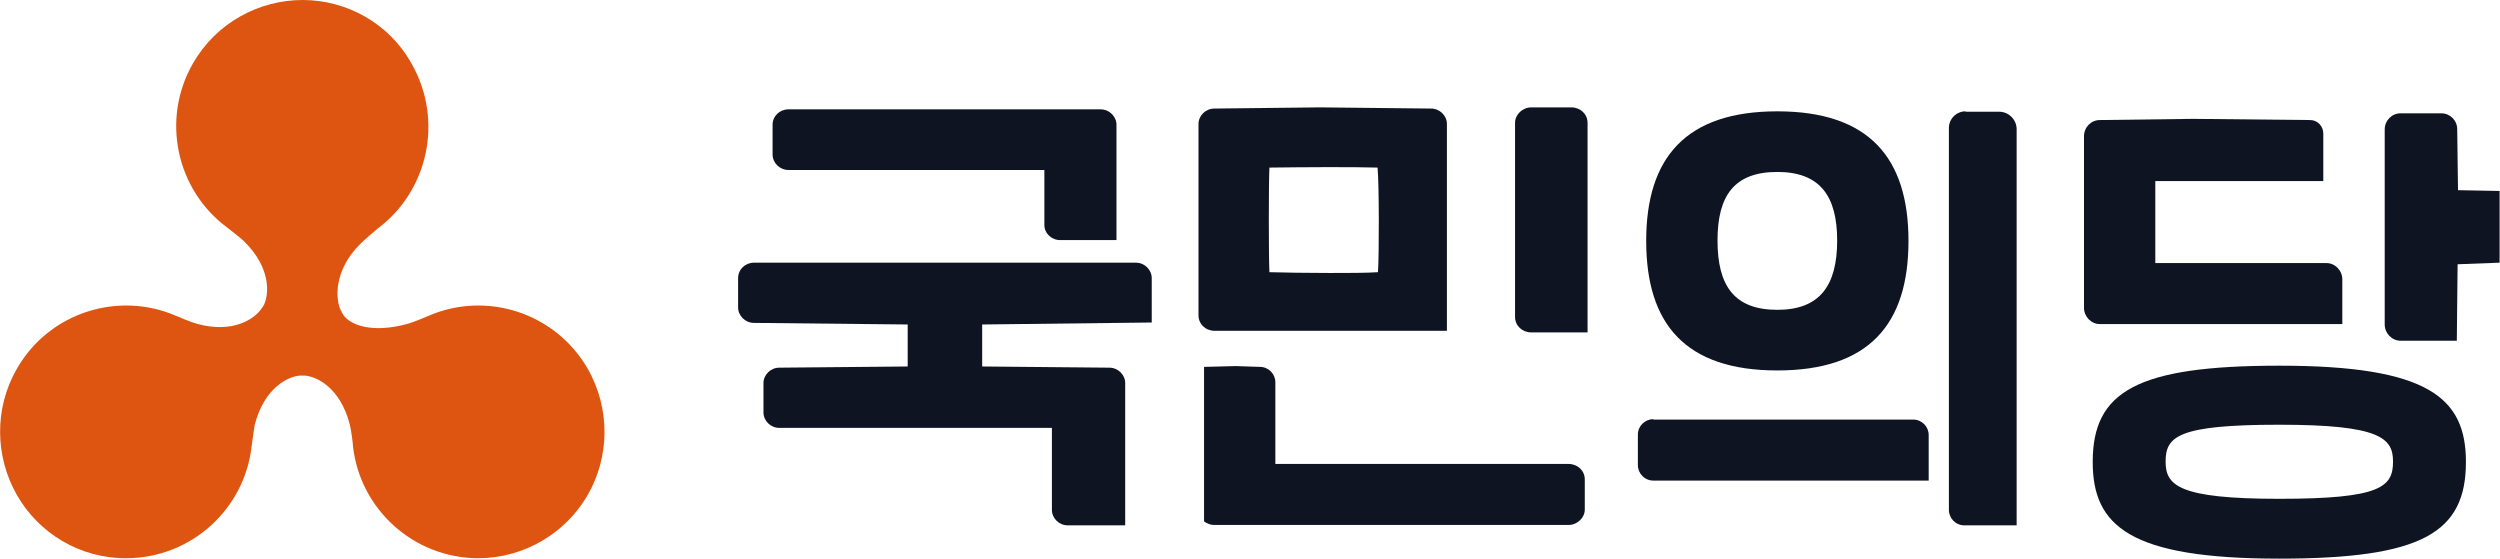
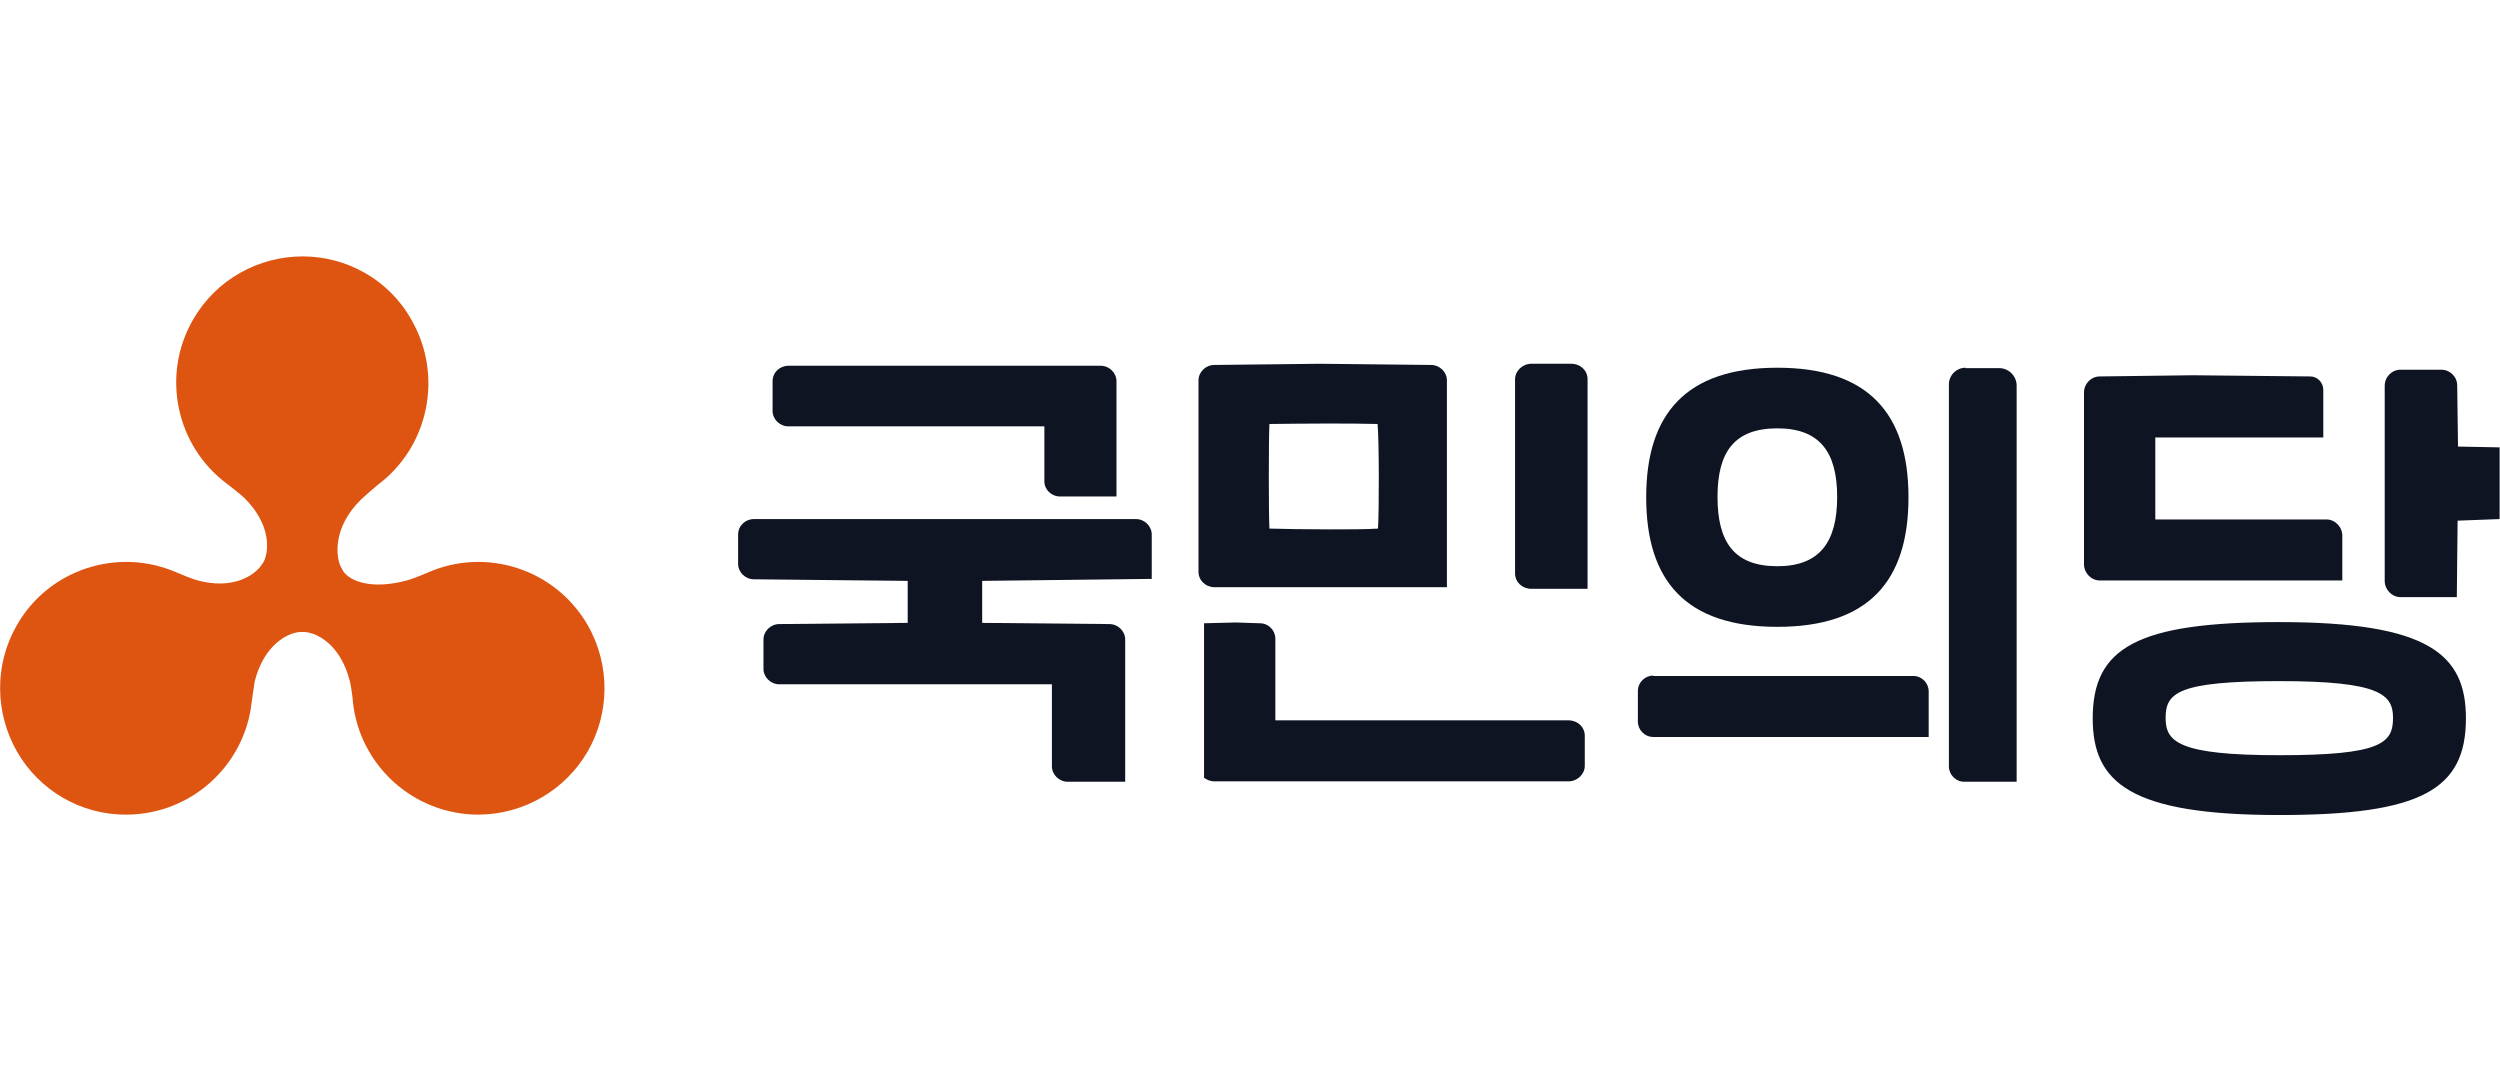
- <svg xmlns="http://www.w3.org/2000/svg" width="631" height="141" viewBox="0 0 631 141" fill="none">
+ <svg xmlns="http://www.w3.org/2000/svg" width="140" height="60" viewBox="0 0 631 141" fill="none">
  <path d="M290.7 81.4V70.2C290.7 68.1 288.9 66.3 286.7 66.3H190.3C188.1 66.3 186.3 68 186.3 70.2V77.6C186.3 79.7 188.1 81.5 190.3 81.5L229.1 81.9V92.5L196.7 92.8C194.5 92.8 192.7 94.6 192.7 96.7V104.1C192.7 106.2 194.5 108 196.7 108H265.5V128.7C265.5 130.8 267.3 132.6 269.5 132.6H284V96.7C284 94.6 282.2 92.8 280 92.8L247.9 92.5V81.9L290.7 81.4Z" fill="#0F1423" />
  <path d="M267.6 60.6H281.8V31.5C281.8 29.4 280 27.6 277.8 27.6H199C196.8 27.6 195 29.3 195 31.5V39C195 41.1 196.8 42.9 199 42.9H263.6V56.8C263.6 58.9 265.4 60.6 267.6 60.6Z" fill="#0F1423" />
  <path d="M395.9 132.5C398.1 132.5 400 130.7 400 128.6V121C400 118.8 398.2 117.1 395.9 117.1H321.9V96.5C321.9 94.4 320.2 92.6 318 92.6L311.9 92.4L303.9 92.6V131.6C304.6 132.1 305.5 132.5 306.4 132.5H395.9Z" fill="#0F1423" />
  <path d="M333.2 27.1C333.1 27.1 333.1 27.1 333.2 27.1L306.5 27.4C304.3 27.4 302.5 29.2 302.5 31.3V79.6C302.5 81.8 304.3 83.5 306.6 83.5H365.2V31.3C365.2 29.2 363.4 27.4 361.2 27.4L333.2 27.1ZM347.8 68.7C344.9 68.9 340.3 68.9 335.6 68.9C329.9 68.9 324 68.8 320.4 68.7C320.2 64.4 320.2 46.6 320.4 42.3C328.1 42.2 341.4 42.1 347.7 42.3C348.1 46.5 348.1 64.5 347.8 68.7Z" fill="#0F1423" />
  <path d="M400.7 83.9V31C400.7 28.8 398.9 27.1 396.6 27.1H386.5C384.3 27.1 382.4 28.9 382.4 31V80C382.4 82.2 384.2 83.9 386.5 83.9H400.7Z" fill="#0F1423" />
  <path d="M575.3 92.3C539.3 92.3 528.2 98.8 528.2 116.6C528.2 132.8 537.6 141 575.3 141C611.3 141 622.4 134.5 622.4 116.6C622.4 100.5 613.1 92.3 575.3 92.3ZM575.3 125.9C549.8 125.9 546.6 122.5 546.6 116.5C546.6 110.2 549.6 107.2 575.3 107.2C600.8 107.2 604 110.6 604 116.5C604 122.9 600.9 125.9 575.3 125.9Z" fill="#0F1423" />
  <path d="M586.4 45.7V33.7C586.4 31.8 584.9 30.3 583.1 30.3L553.5 30L530 30.3C527.8 30.3 526 32.1 526 34.4V77.7C526 79.9 527.8 81.8 530 81.8H591.2V70.5C591.2 68.3 589.4 66.4 587.2 66.4H544V45.7H586.4Z" fill="#0F1423" />
  <path d="M630.9 48.2L620.4 48L620.2 32.6C620.2 30.4 618.4 28.6 616.2 28.6H605.9C603.7 28.6 601.9 30.4 601.9 32.7V81.9C601.9 84.1 603.7 86 605.9 86H620.1L620.3 66.7L630.9 66.3V48.2Z" fill="#0F1423" />
  <path d="M415.5 60.8C415.5 81.9 425.5 93.5 448.6 93.5C471.7 93.5 481.7 81.9 481.7 60.8C481.7 39.8 471.7 28.1 448.6 28.1C425.5 28.1 415.5 39.8 415.5 60.8ZM448.6 43.4C459.3 43.4 463.7 49.4 463.7 60.7C463.7 72.1 459.3 78.2 448.6 78.2C437.7 78.2 433.5 72.1 433.5 60.7C433.5 49.4 437.7 43.4 448.6 43.4Z" fill="#0F1423" />
  <path d="M417.3 105.8C415.2 105.8 413.4 107.5 413.4 109.7V117.4C413.4 119.5 415.1 121.3 417.3 121.3H486.8V109.8C486.8 107.7 485.1 105.9 482.9 105.9H417.3V105.8Z" fill="#0F1423" />
  <path d="M496.1 28.1C493.8 28.1 491.9 30 491.9 32.3V128.7C491.9 130.8 493.6 132.6 495.8 132.6H509V32.6C509 30.2 507 28.2 504.6 28.2H496.1V28.1Z" fill="#0F1423" />
  <path d="M66 77.9C64.3 80.4 58.9 84.3 49.6 81.7C48.5 81.4 45 80 44.4 79.7C29.8 73.4 12.4 78.9 4.3 93C-1.6 103.2 -1.2 115.4 4.3 125C9.8 134.6 20.2 141 32 140.9C48.3 140.8 61.7 128.5 63.5 112.7C63.6 112 64.1 108.3 64.3 107.2C66.7 97.9 72.7 95 75.7 94.8C75.8 94.8 76 94.8 76.2 94.8C76.5 94.8 76.8 94.8 76.9 94.8C79.9 95 85.9 97.8 88.3 107.2C88.6 108.3 89.1 112 89.1 112.7C90.9 128.5 104.3 140.8 120.6 140.9C132.4 140.9 142.8 134.5 148.3 125C153.8 115.5 154.2 103.3 148.3 93C140.1 78.9 122.8 73.4 108.2 79.7C107.6 80 104.1 81.4 103 81.7C93.7 84.3 88.2 81.9 86.6 79.4L86 78.3C84.7 75.6 84.1 68.3 91 61.5C91.8 60.7 94.8 58.1 95.3 57.7C108.1 48.2 112 30.3 103.9 16.1C98.2 5.8 87.4 0 76.4 0C65.4 0 54.6 5.7 48.7 16C40.6 30.1 44.5 47.9 57.3 57.4C57.8 57.8 60.8 60.1 61.6 60.9C68.5 67.7 67.9 74.3 66.6 77C66.6 77 66.3 77.5 66 77.9Z" fill="#DE5511" />
</svg>
